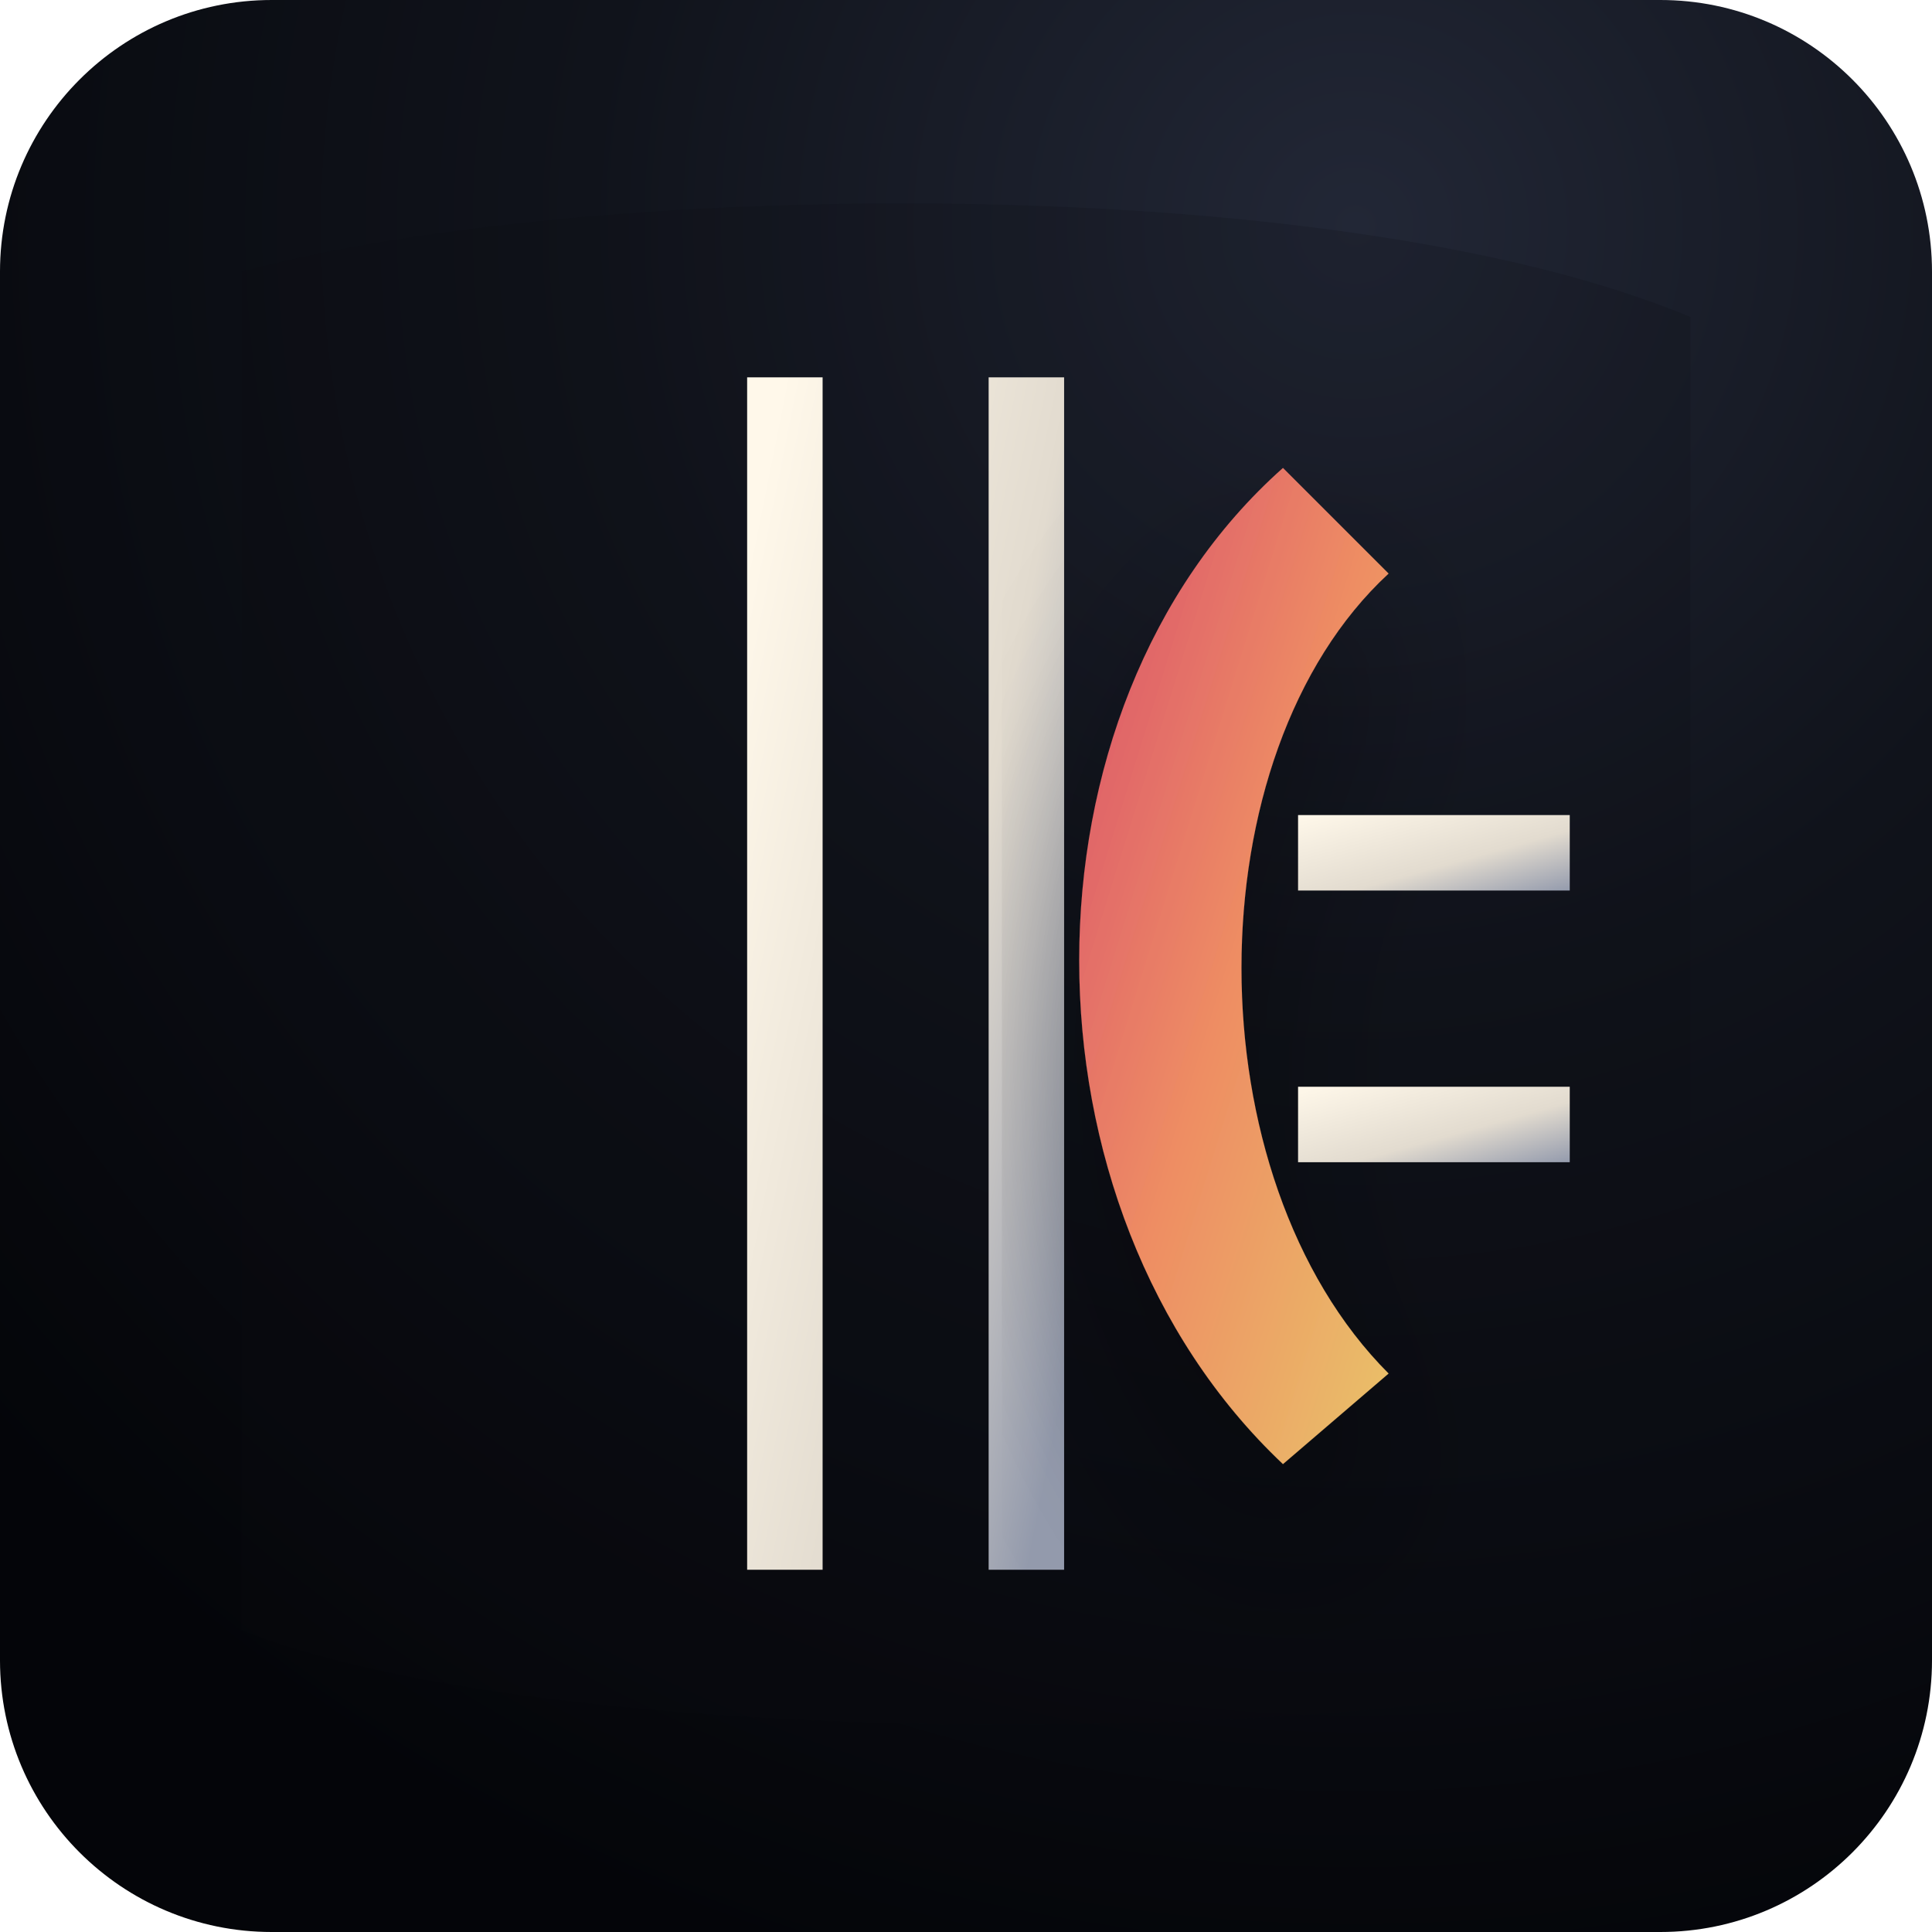
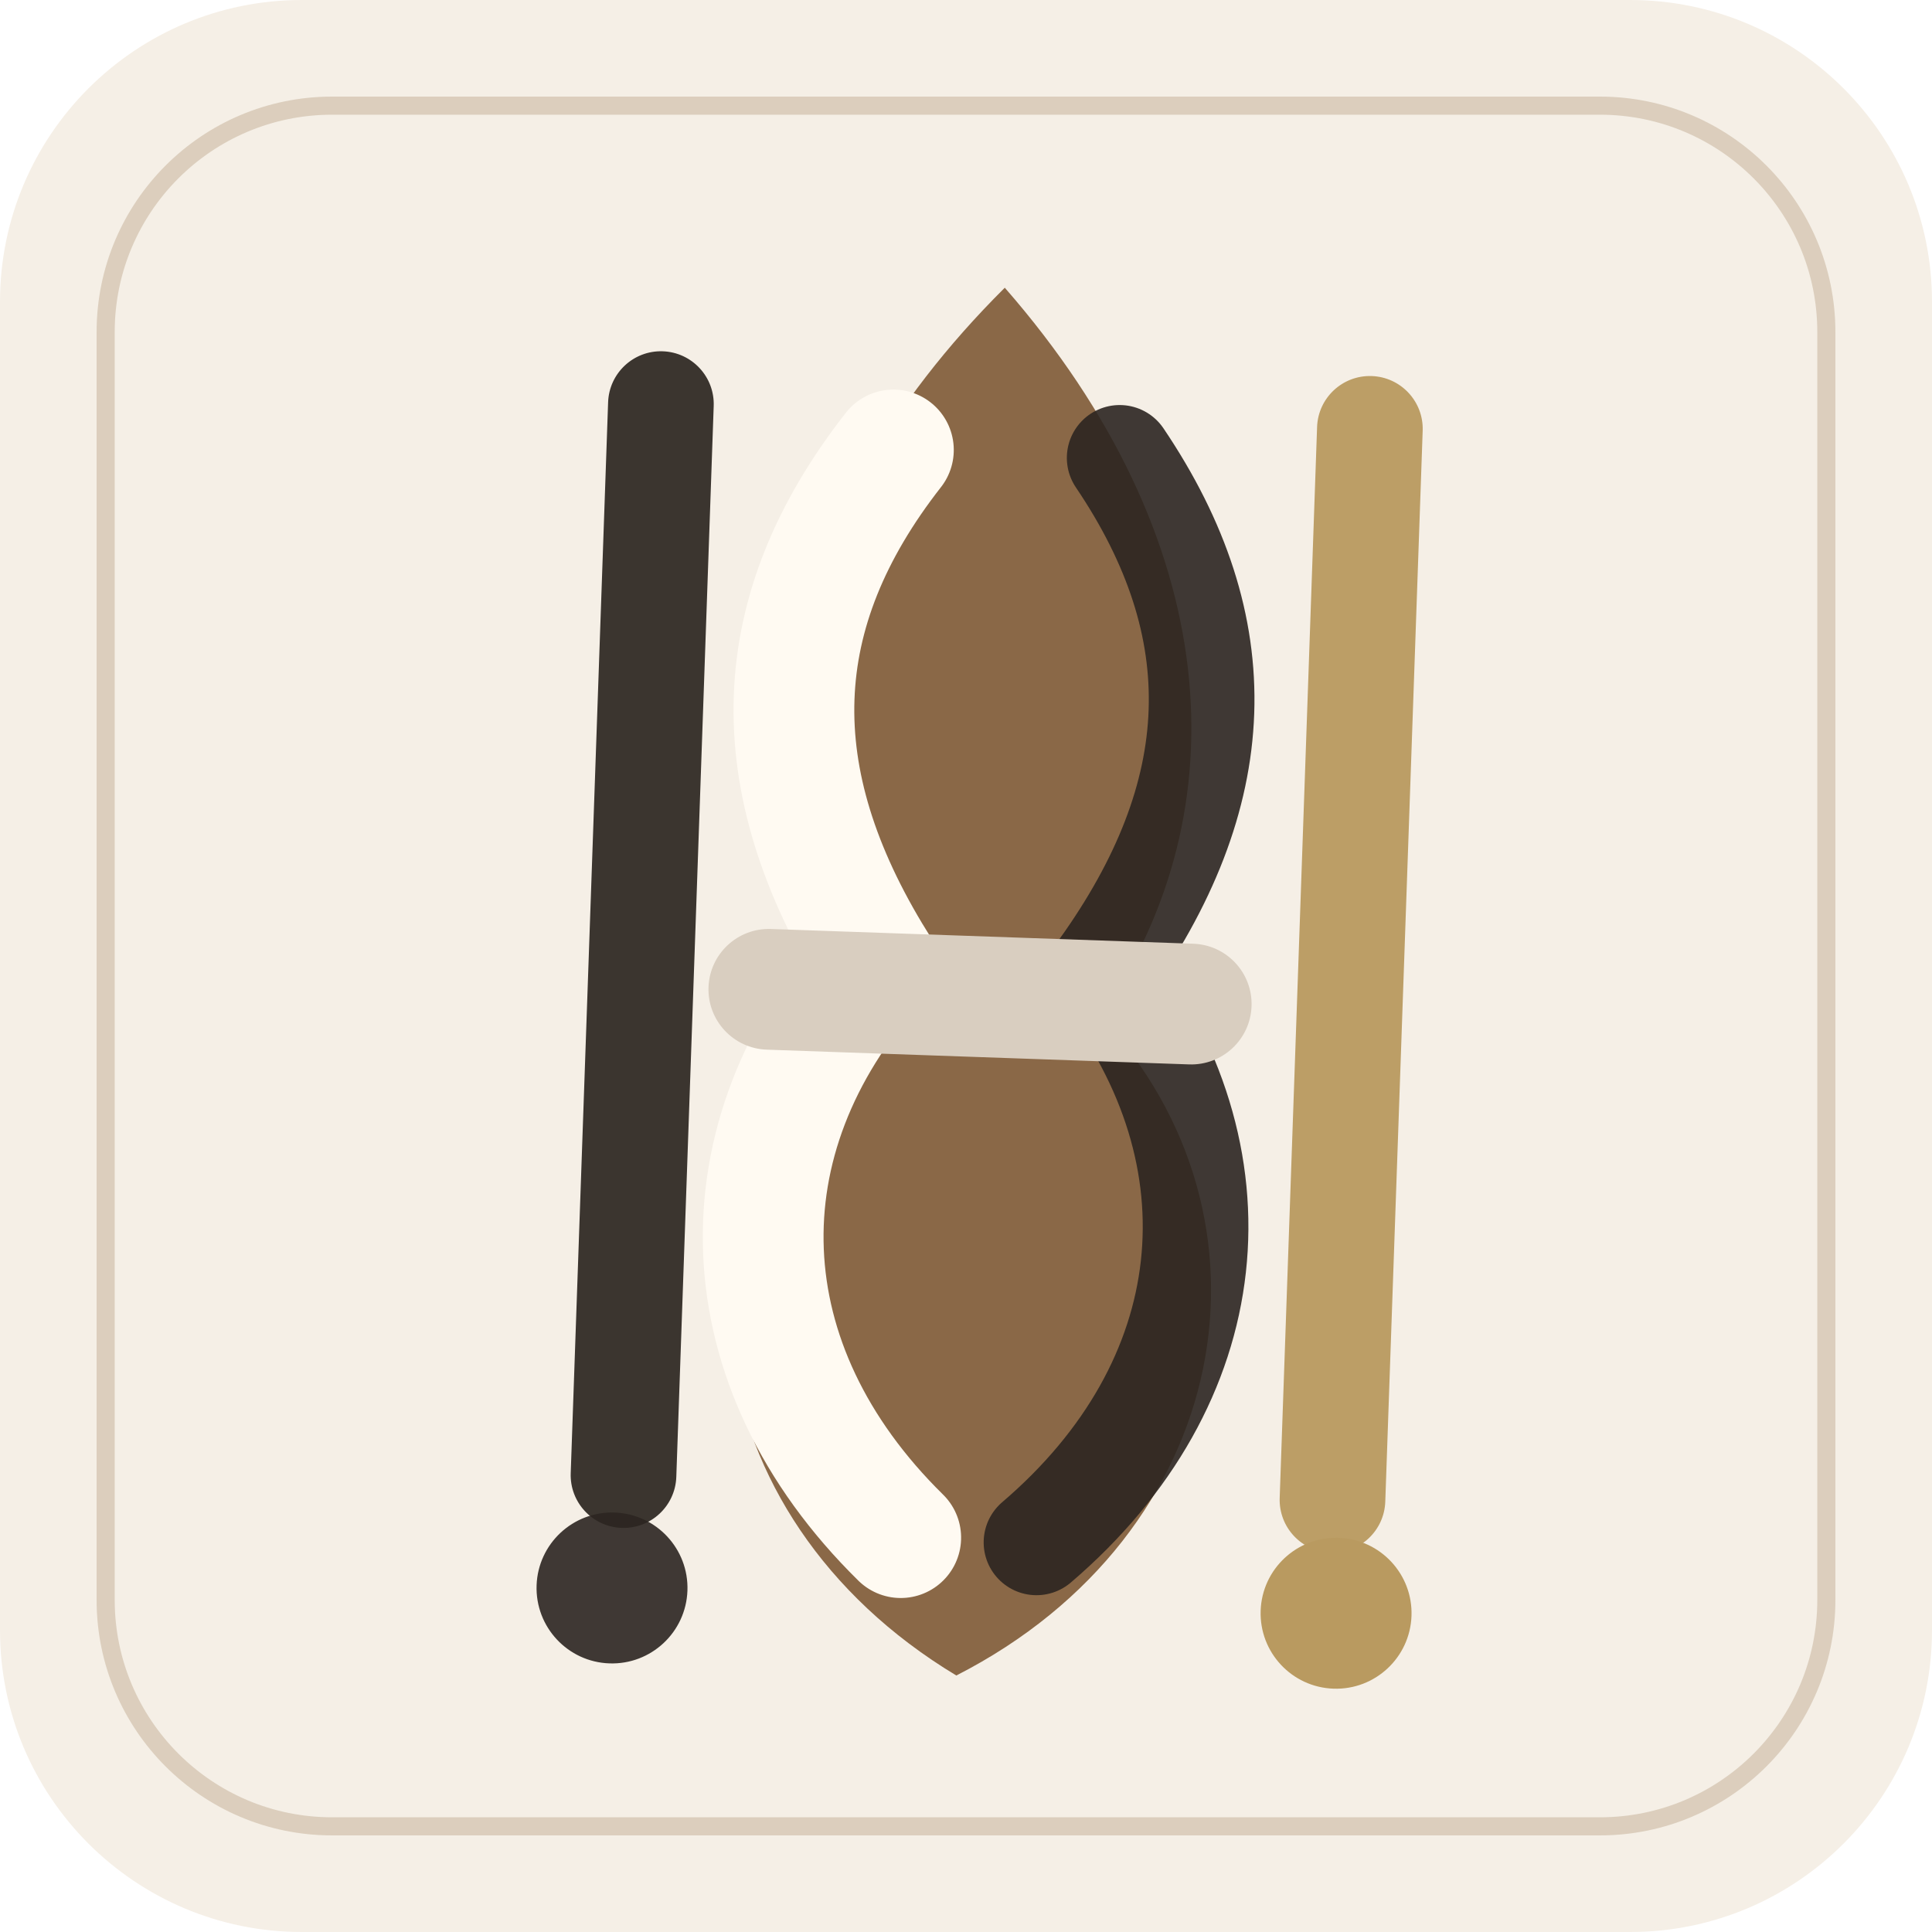
<svg xmlns="http://www.w3.org/2000/svg" viewBox="0 0 128 128" role="img" aria-label="Violin icon">
-   <defs>
-     <radialGradient id="tile" cx="70%" cy="12%" r="94%">
-       <stop offset="0" stop-color="#222736" />
-       <stop offset="0.42" stop-color="#10131b" />
-       <stop offset="1" stop-color="#040509" />
-     </radialGradient>
-     <linearGradient id="ivory" x1="0" y1="0" x2="1" y2="1">
-       <stop offset="0" stop-color="#fff8ea" />
-       <stop offset="0.6" stop-color="#e2dbcf" />
-       <stop offset="1" stop-color="#949bad" />
-     </linearGradient>
-     <linearGradient id="warm" x1="0" y1="0" x2="1" y2="1">
-       <stop offset="0" stop-color="#d84d6b" />
-       <stop offset="0.5" stop-color="#ee8d64" />
-       <stop offset="1" stop-color="#e9c268" />
-     </linearGradient>
-     <linearGradient id="aqua" x1="0" y1="0" x2="1" y2="1">
-       <stop offset="0" stop-color="#9cf5ec" />
-       <stop offset="1" stop-color="#13b7af" />
-     </linearGradient>
-     <linearGradient id="blue" x1="0" y1="0" x2="1" y2="1">
-       <stop offset="0" stop-color="#c4c7ff" />
-       <stop offset="1" stop-color="#7187ff" />
-     </linearGradient>
-     <filter id="shade" x="-25%" y="-25%" width="150%" height="150%">
-       <feDropShadow dx="0" dy="7" stdDeviation="6" flood-color="#000" flood-opacity=".34" />
-     </filter>
-   </defs>
-   <rect width="128" height="128" rx="18" fill="url(#tile)" />
-   <path d="M16 18c22-6 72-7 96 3v89c-23 6-76 6-96-2Z" fill="#090b11" opacity=".18" />
-   <path d="M52 25 52 104M68 25 68 104" fill="none" stroke="url(#ivory)" stroke-width="5" stroke-linecap="butt" stroke-linejoin="miter" />
-   <path d="M85 31c-18 16-18 49 0 66l7-6c-13-13-13-41 0-53Z" fill="url(#warm)" filter="url(#shade)" />
-   <rect x="86" y="54" width="18" height="5" rx="0" fill="url(#ivory)" />
-   <rect x="86" y="72" width="18" height="5" rx="0" fill="url(#ivory)" />
+   <rect width="128" height="128" rx="20" fill="#f5efe6" />
+   <rect x="7" y="7" width="114" height="114" rx="15" fill="none" stroke="#d8cab8" stroke-width="1.2" opacity=".88" />
+   <g transform="rotate(2 64 64)">
+     <path d="M65 19c15 16 17 34 8 48 13 13 10 34-8 44-18-10-21-31-8-44-9-14-7-32 8-48z" fill="#8a6847" />
+     <path d="M58 30c-8 11-8 22 0 34-10 12-9 27 3 38" fill="none" stroke="#fffaf2" stroke-width="8" stroke-linecap="round" />
+     <path d="M73 30c8 11 8 22 0 34 10 12 9 27-3 38" fill="none" stroke="#2b2520" stroke-width="7" stroke-linecap="round" opacity=".9" />
+     <rect x="39" y="24" width="7" height="78" rx="3.5" fill="#2b2520" opacity=".92" />
+     <rect x="86" y="24" width="7" height="78" rx="3.5" fill="#b99a60" opacity=".95" />
+     <rect x="47" y="62" width="36" height="8" rx="4" fill="#d9cec0" />
+     <circle cx="42" cy="106" r="5" fill="#2b2520" opacity=".9" />
+     <circle cx="90" cy="106" r="5" fill="#b99a60" />
+   </g>
</svg>
